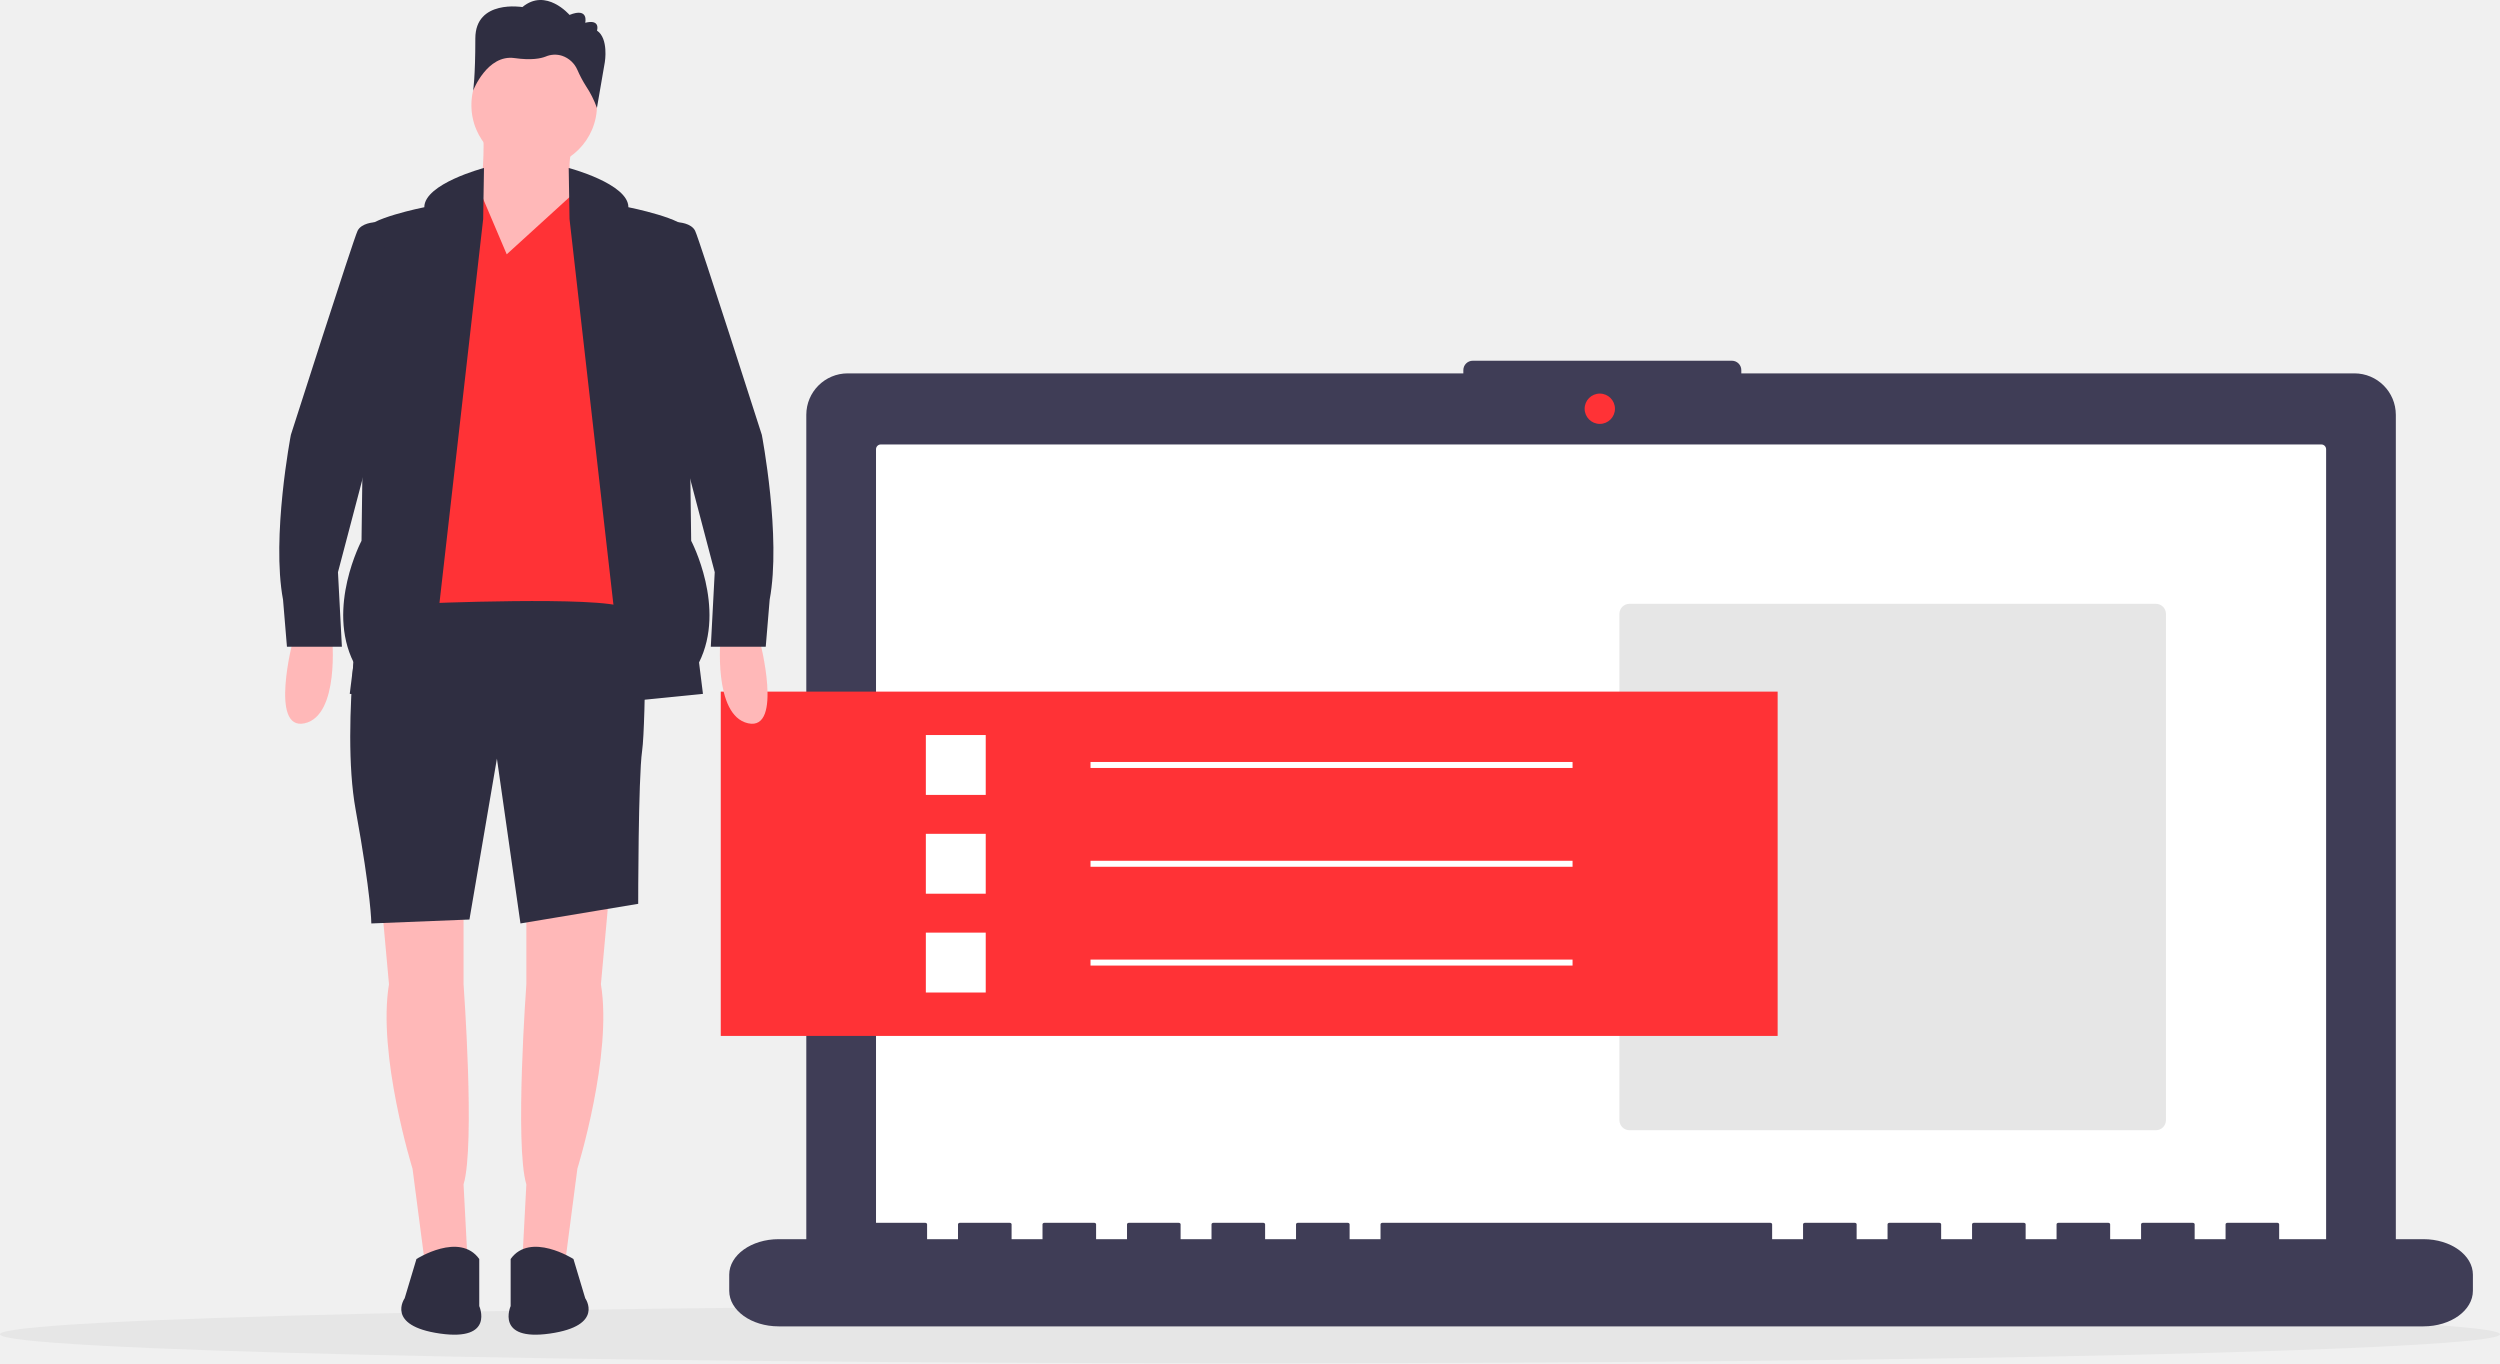
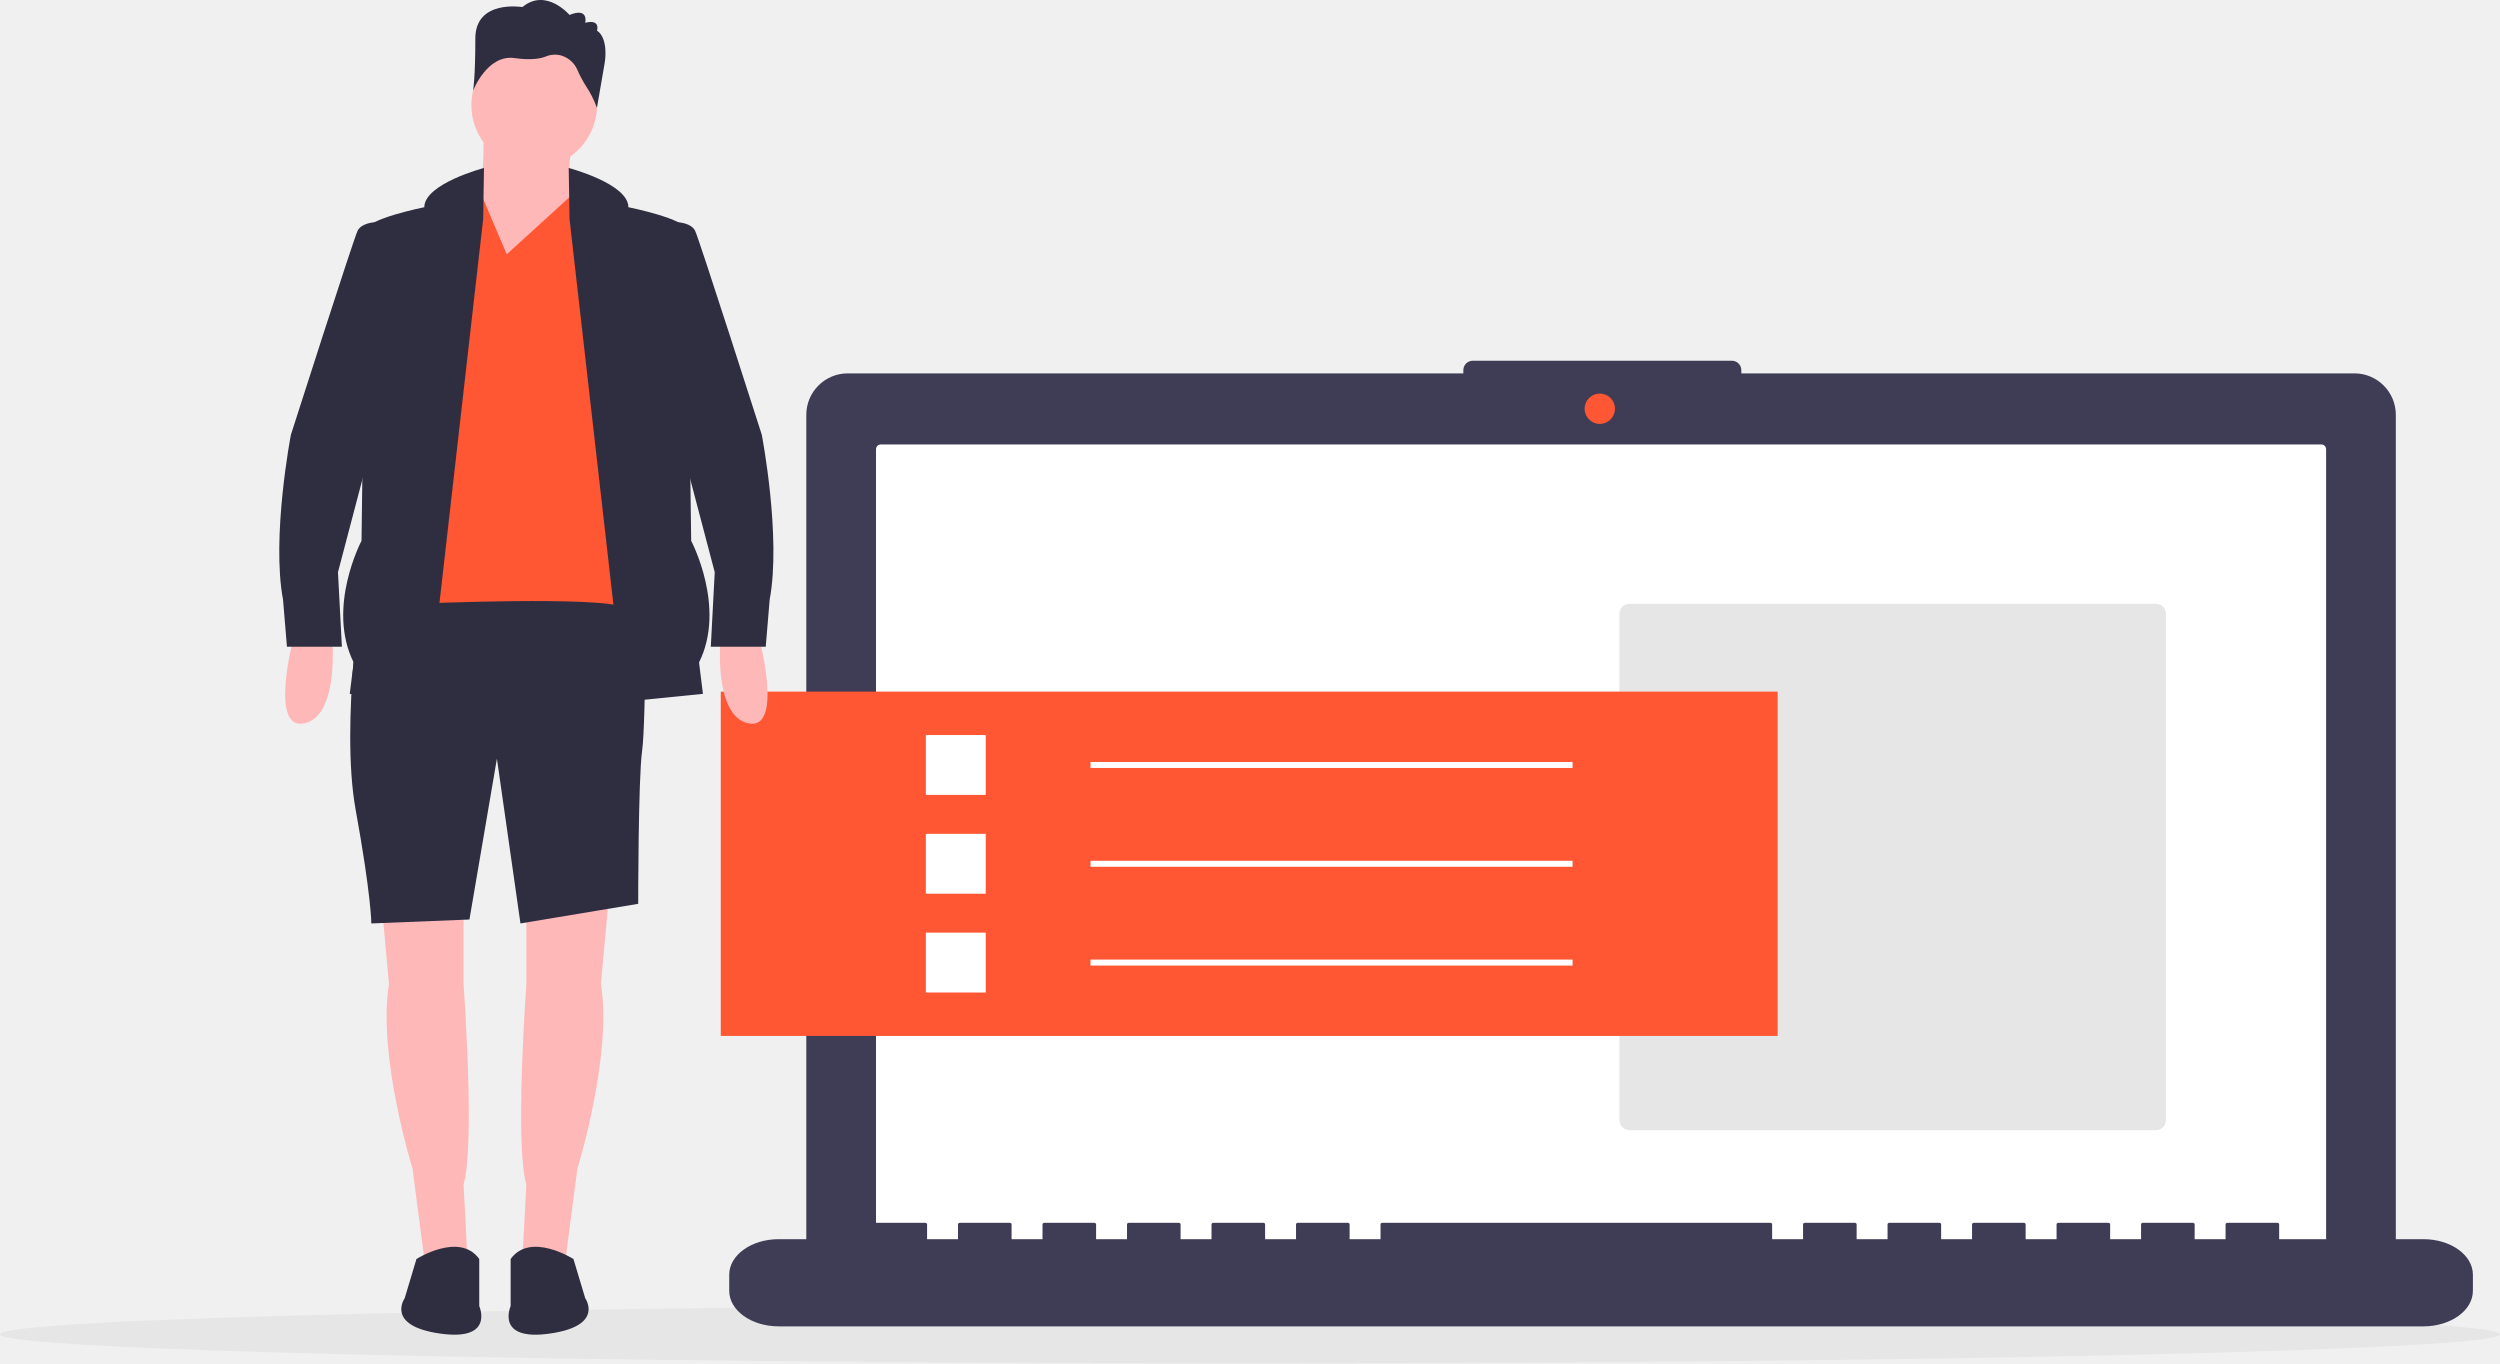
<svg xmlns="http://www.w3.org/2000/svg" id="afc017fa-71c4-4ea6-a0c5-62cd2df9d074" data-name="Layer 1" width="885.358" height="482.802" viewBox="0 0 885.358 482.802">
  <ellipse cx="442.679" cy="472.519" rx="442.679" ry="10.282" fill="#e6e6e6" />
  <path d="M991.101,340.824H773.996v-1.137a3.338,3.338,0,0,0-3.338-3.338H678.89a3.338,3.338,0,0,0-3.338,3.338v1.137H457.552a14.686,14.686,0,0,0-14.686,14.686V652.793a14.686,14.686,0,0,0,14.686,14.686H991.101a14.686,14.686,0,0,0,14.686-14.686V355.509A14.686,14.686,0,0,0,991.101,340.824Z" transform="translate(-157.3212 -208.5992)" fill="#3f3d56" />
  <path d="M469.231,366a1.695,1.695,0,0,0-1.676,1.71v287.689a1.695,1.695,0,0,0,1.676,1.71H979.422a1.695,1.695,0,0,0,1.676-1.71v-287.689A1.695,1.695,0,0,0,979.422,366Z" transform="translate(-157.3212 -208.5992)" fill="#fff" />
-   <circle cx="566.558" cy="144.754" r="5.37" fill="#ff3236" />
+   <circle cx="566.558" cy="144.754" r="5.37" fill="#ff5733" />
  <path d="M1015.565,647.443H964.47V642.166c0-.29-.327-.525-.73-.525H946.222c-.403,0-.73.235-.73.525v5.277H934.544V642.166c0-.29-.327-.525-.73-.525H916.296c-.403,0-.73.235-.73.525v5.277H904.617V642.166c0-.29-.327-.525-.73-.525H886.369c-.403,0-.73.235-.73.525v5.277h-10.949V642.166c0-.29-.327-.525-.73-.525H856.442c-.403,0-.73.235-.73.525v5.277H844.763V642.166c0-.29-.327-.525-.73-.525H826.515c-.403,0-.73.235-.73.525v5.277H814.837V642.166c0-.29-.327-.525-.73-.525H796.589c-.403,0-.73.235-.73.525v5.277H784.91V642.166c0-.29-.327-.525-.73-.525H646.955c-.403,0-.73.235-.73.525v5.277H635.277V642.166c0-.29-.327-.525-.73-.525H617.029c-.403,0-.73.235-.73.525v5.277h-10.949V642.166c0-.29-.327-.525-.73-.525H587.102c-.403,0-.73.235-.73.525v5.277H575.423V642.166c0-.29-.327-.525-.73-.525H557.175c-.403,0-.73.235-.73.525v5.277H545.496V642.166c0-.29-.327-.525-.73-.525H527.248c-.403,0-.73.235-.73.525v5.277h-10.949V642.166c0-.29-.327-.525-.73-.525H497.322c-.403,0-.73.235-.73.525v5.277H485.643V642.166c0-.29-.327-.525-.73-.525H467.395c-.403,0-.73.235-.73.525v5.277h-33.576c-9.675,0-17.518,5.638-17.518,12.593v5.694c0,6.955,7.843,12.593,17.518,12.593H1015.565c9.675,0,17.518-5.638,17.518-12.593v-5.694C1033.083,653.081,1025.24,647.443,1015.565,647.443Z" transform="translate(-157.3212 -208.5992)" fill="#3f3d56" />
  <rect x="573.506" y="213.837" width="193.548" height="186.423" rx="3.562" fill="#e6e6e6" />
  <path d="M328.435,254.187a120.058,120.058,0,0,1-1.39,25.017s-9.729,22.238,1.39,31.967S360.402,281.984,360.402,281.984c-1.442-8.634-2.273-16.751,0-22.238Z" transform="translate(-157.3212 -208.5992)" fill="#ffb8b8" />
  <path d="M343.724,526.598v30.577s-4.17,56.984,0,70.882l-1.39,26.407h15.288l4.17-31.967s12.509-40.306,8.339-65.323l2.78-30.577Z" transform="translate(-157.3212 -208.5992)" fill="#ffb8b8" />
  <path d="M321.486,526.598v30.577s4.17,56.984,0,70.882l1.39,26.407H307.588l-4.17-31.967s-12.509-40.306-8.339-65.323l-2.78-30.577Z" transform="translate(-157.3212 -208.5992)" fill="#ffb8b8" />
  <path d="M286.045,411.935s-8.339,52.814-2.78,83.391,5.559,40.306,5.559,40.306l34.746-1.39L333.3,477.258l8.339,58.374,41.696-6.949s0-44.475,1.39-54.204,1.39-65.323,1.39-65.323Z" transform="translate(-157.3212 -208.5992)" fill="#2f2e41" />
  <path d="M360.402,654.464s-15.288-9.729-22.238,0v16.678s-5.559,12.509,13.899,9.729,12.509-12.509,12.509-12.509Z" transform="translate(-157.3212 -208.5992)" fill="#2f2e41" />
  <path d="M304.808,654.464s15.288-9.729,22.238,0v16.678s5.559,12.509-13.899,9.729-12.509-12.509-12.509-12.509Z" transform="translate(-157.3212 -208.5992)" fill="#2f2e41" />
  <circle cx="189.182" cy="37.249" r="22.238" fill="#ffb8b8" />
-   <path d="M336.775,298.662l-9.56-22.494-9.898,4.426L304.808,352.866l1.39,69.493s63.933-2.78,72.272,1.39-9.729-136.205-9.729-136.205l-8.339-10.402Z" transform="translate(-157.3212 -208.5992)" fill="#ff3236" />
+   <path d="M336.775,298.662l-9.56-22.494-9.898,4.426L304.808,352.866l1.39,69.493s63.933-2.78,72.272,1.39-9.729-136.205-9.729-136.205l-8.339-10.402Z" transform="translate(-157.3212 -208.5992)" fill="#ff5733" />
  <path d="M328.724,268.086s-21.136,5.559-21.136,13.899c0,0-20.848,4.17-20.848,8.339s-1.39,109.798-1.39,109.798-12.509,23.627-2.78,43.085l-1.39,11.119,27.797,2.78,19.458-170.952Z" transform="translate(-157.3212 -208.5992)" fill="#2f2e41" />
  <path d="M358.724,268.086s21.136,5.559,21.136,13.899c0,0,20.848,4.17,20.848,8.339s1.39,109.798,1.39,109.798,12.509,23.627,2.78,43.085l1.39,11.119-27.797,2.78-19.458-170.952Z" transform="translate(-157.3212 -208.5992)" fill="#2f2e41" />
  <path d="M364.572,216.661s1.39-5.559-5.559-2.78c0,0-8.339-9.729-16.678-2.78,0,0-16.678-2.78-16.678,11.119s-.786,18.488-.786,18.488,4.956-12.928,14.685-11.538c5.945.849,9.296.142,11.002-.537a8.342,8.342,0,0,1,5.824-.276,9.06,9.06,0,0,1,5.412,4.983,41.764,41.764,0,0,0,3.013,5.698,35.286,35.286,0,0,1,3.913,7.784h0l2.804-16.262s1.39-8.339-2.78-11.119C368.741,219.441,370.131,215.271,364.572,216.661Z" transform="translate(-157.3212 -208.5992)" fill="#2f2e41" />
-   <rect x="255.251" y="244.931" width="374.289" height="121.935" fill="#ff3236" />
+   <rect x="255.251" y="244.931" width="374.289" height="121.935" fill="#ff5733" />
  <path d="M261.028,435.562s-8.339,31.967,4.17,29.187,9.729-30.577,9.729-30.577Z" transform="translate(-157.3212 -208.5992)" fill="#ffb8b8" />
  <path d="M426.42,435.562s8.339,31.967-4.17,29.187-9.729-30.577-9.729-30.577Z" transform="translate(-157.3212 -208.5992)" fill="#ffb8b8" />
  <path d="M293.689,290.323l-3.836-2.986s-4.503.207-5.893,2.986-23.627,72.272-23.627,72.272-6.949,36.136-2.78,58.374l1.39,16.678h19.458L277.011,411.24l13.899-52.814Z" transform="translate(-157.3212 -208.5992)" fill="#2f2e41" />
  <path d="M393.758,290.323l3.836-2.986s4.503.207,5.893,2.986,23.627,72.272,23.627,72.272,6.949,36.136,2.78,58.374l-1.39,16.678H409.047l1.39-26.407-13.899-52.814Z" transform="translate(-157.3212 -208.5992)" fill="#2f2e41" />
  <rect x="327.882" y="260.306" width="21.206" height="21.206" fill="#fff" />
  <rect x="386.199" y="269.849" width="170.71" height="2.121" fill="#fff" />
  <rect x="327.882" y="295.296" width="21.206" height="21.206" fill="#fff" />
  <rect x="386.199" y="304.839" width="170.71" height="2.121" fill="#fff" />
  <rect x="327.882" y="330.286" width="21.206" height="21.206" fill="#fff" />
  <rect x="386.199" y="339.829" width="170.71" height="2.121" fill="#fff" />
</svg>
